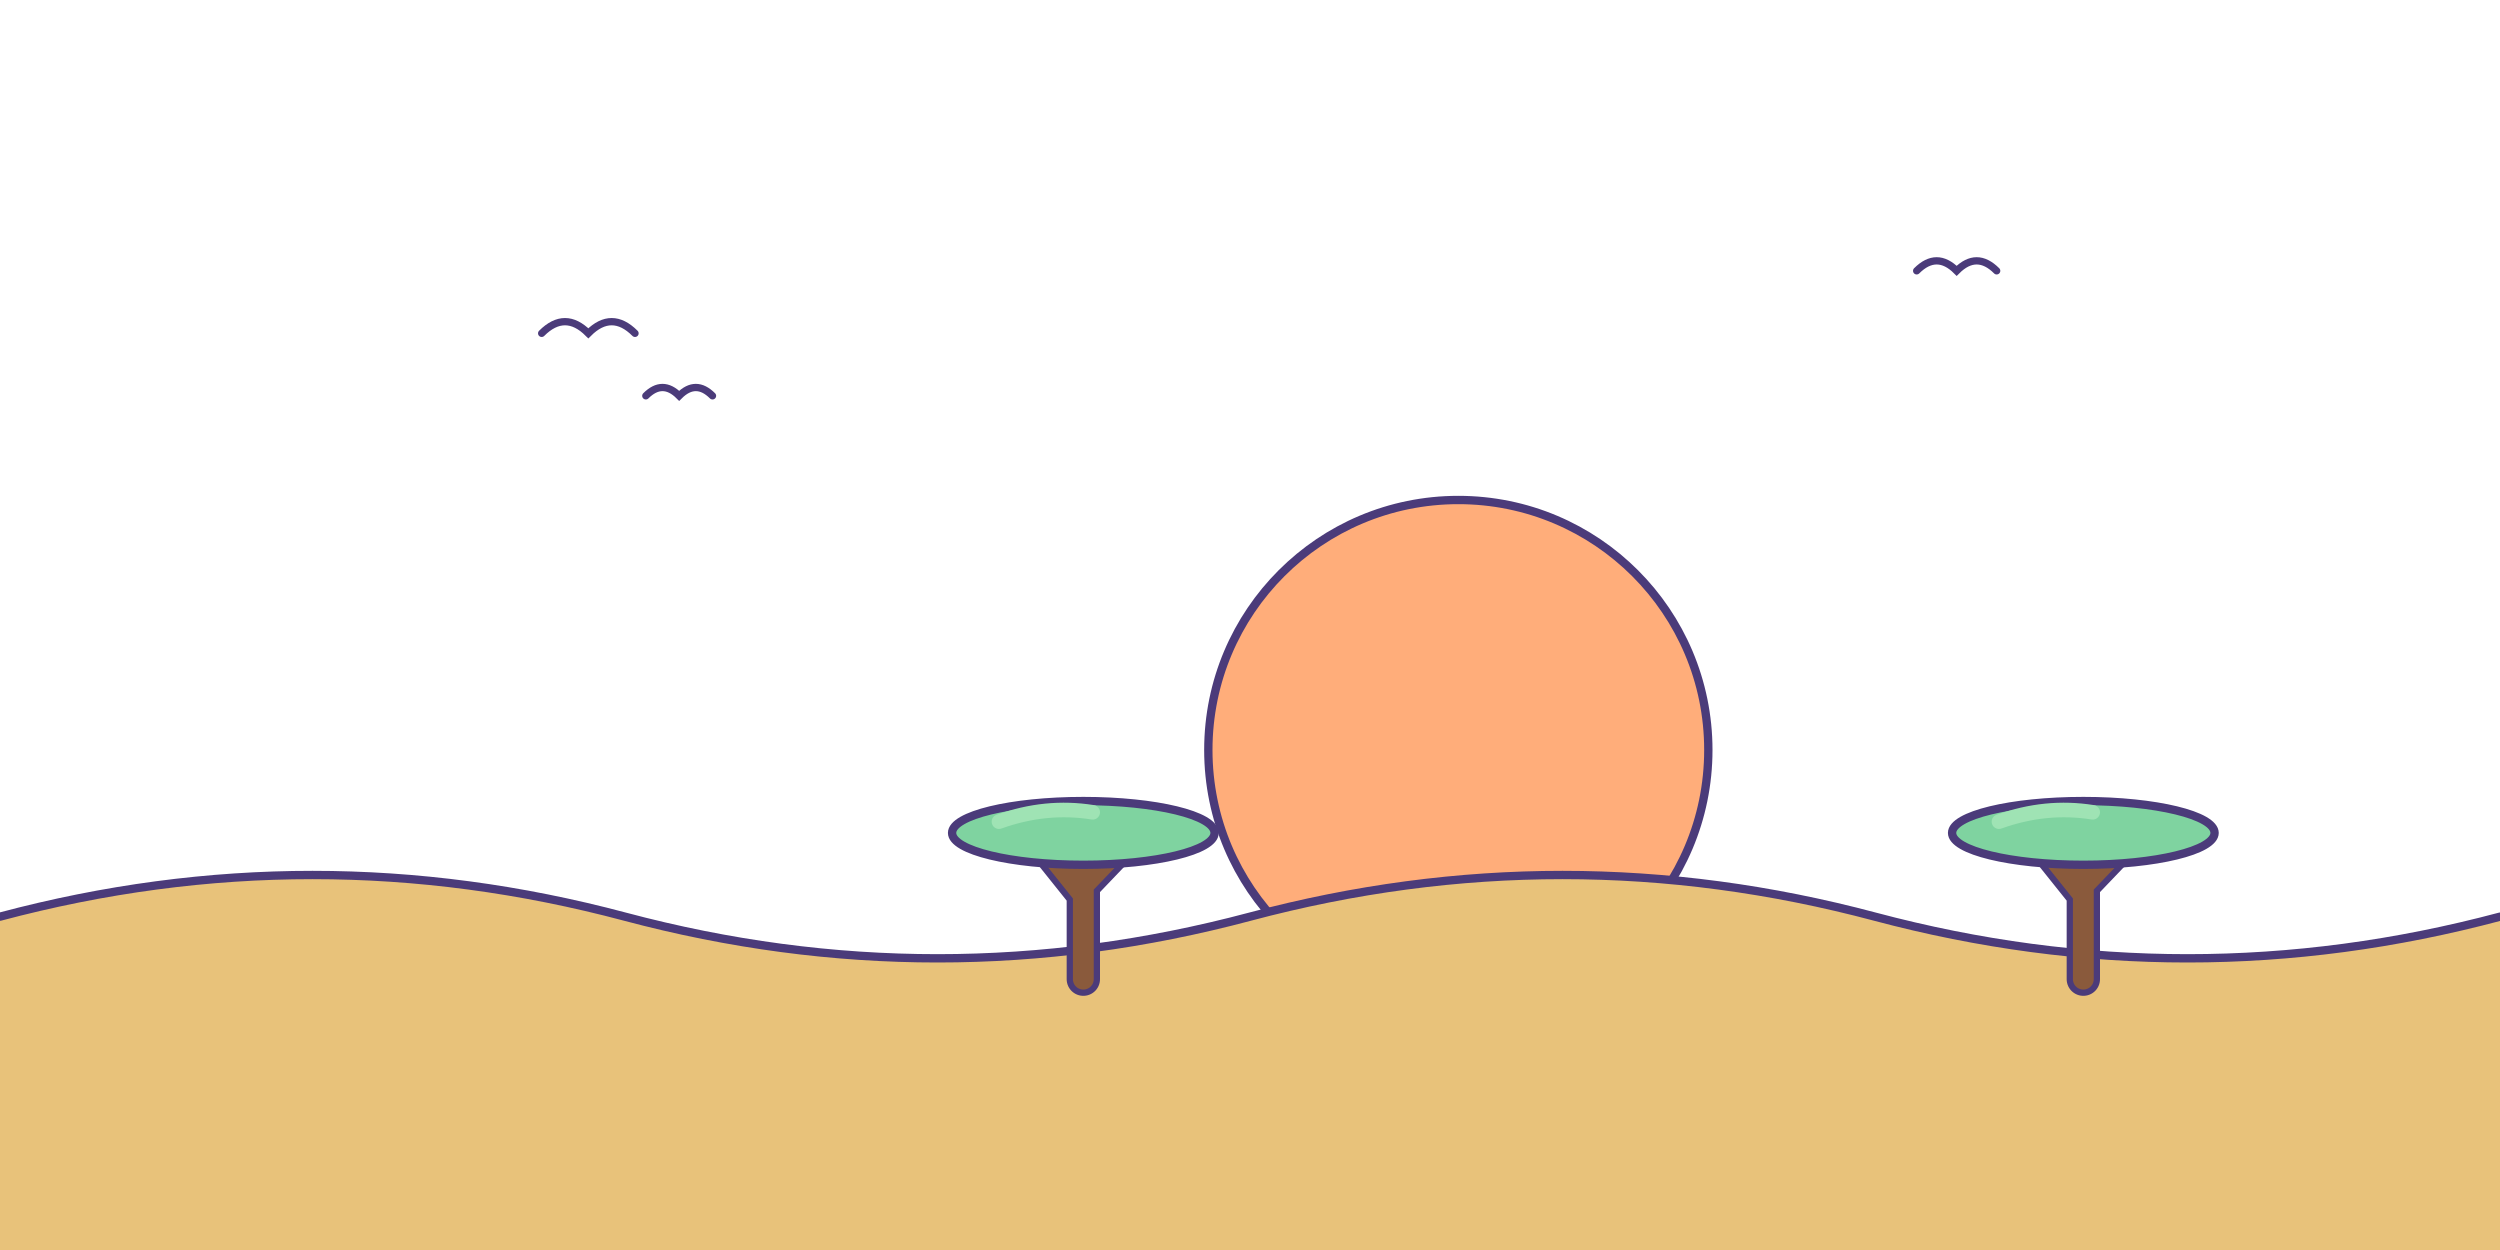
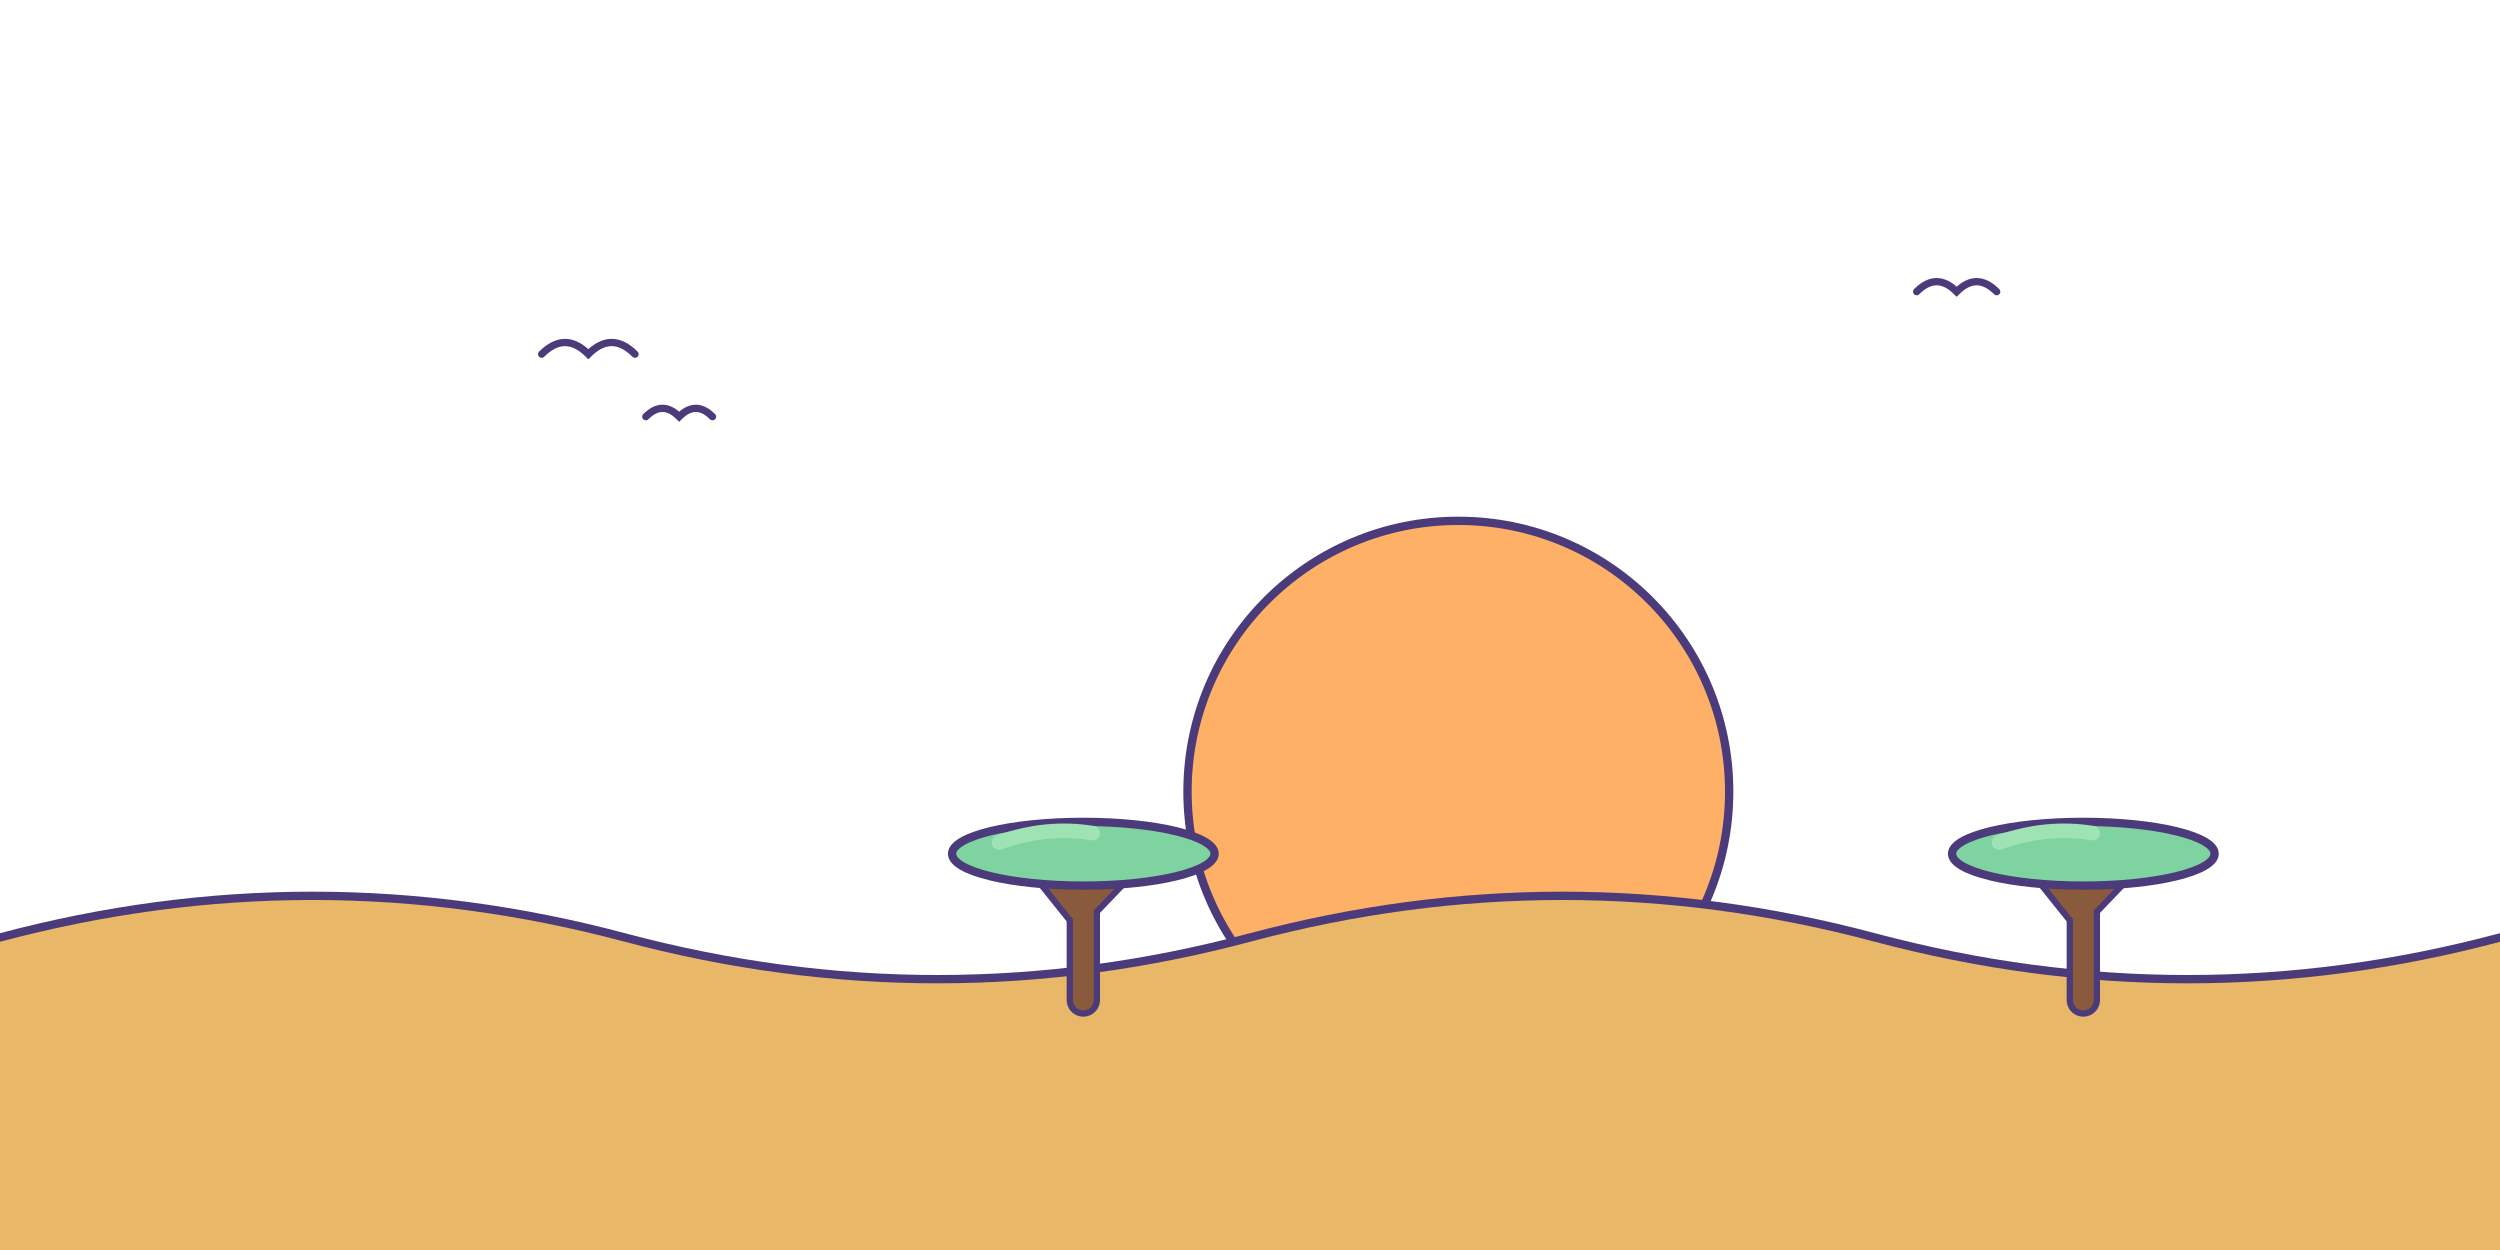
<svg xmlns="http://www.w3.org/2000/svg" viewBox="0 0 1200 600" width="1200" height="600">
-   <circle cx="700" cy="360" r="120" fill="#FFAD7A" stroke="#4B3B7A" stroke-width="4" />
-   <path d="M260 160 q11.2 -11.2 22.4 0 q11.2 -11.2 22.4 0" fill="none" stroke="#4B3B7A" stroke-width="3.5" stroke-linecap="round" />
-   <path d="M310 190 q8 -8 16 0 q8 -8 16 0" fill="none" stroke="#4B3B7A" stroke-width="3.5" stroke-linecap="round" />
-   <path d="M920 130 q9.6 -9.6 19.2 0 q9.6 -9.6 19.2 0" fill="none" stroke="#4B3B7A" stroke-width="3.5" stroke-linecap="round" />
-   <path d="M0 440 Q150.0 400 300.0 440 T600 440 Q750.0 400 900.0 440 T1200 440 V600 H0 Z" fill="#E8C27A" />
-   <path d="M0 440 Q150.0 400 300.0 440 T600 440 Q750.0 400 900.0 440 T1200 440" fill="none" stroke="#4B3B7A" stroke-width="4" stroke-linecap="round" />
-   <g transform="translate(520.0 470.0) scale(0.45)">
+   <defs>
+     <linearGradient id="sky" x1="0" y1="0" x2="0" y2="1">
+       <stop offset="0" stop-color="#F08A4B" stop-opacity="1" />
+       <stop offset="1" stop-color="#FFE9A8" stop-opacity="1" />
+     </linearGradient>
+     <radialGradient id="bloom" cx="0.5" cy="0.5" r="0.5">
+       <stop offset="0" stop-color="#FFFFFF" stop-opacity="0.55" />
+       <stop offset="1" stop-color="#FFFFFF" stop-opacity="0" />
+     </radialGradient>
+     <radialGradient id="acc" cx="0.5" cy="0.5" r="0.5">
+       <stop offset="0" stop-color="#FFD45E" stop-opacity="0.55" />
+       <stop offset="1" stop-color="#FFD45E" stop-opacity="0" />
+     </radialGradient>
+     <radialGradient id="acc2" cx="0.5" cy="0.5" r="0.5">
+       <stop offset="0" stop-color="#FF8A5C" stop-opacity="0.45" />
+       <stop offset="1" stop-color="#FF8A5C" stop-opacity="0" />
+     </radialGradient>
+     <linearGradient id="uplight" x1="0" y1="0" x2="0" y2="1">
+       <stop offset="0" stop-color="#FFD45E" stop-opacity="0" />
+       <stop offset="0.7" stop-color="#FFD45E" stop-opacity="0.18" />
+       <stop offset="1" stop-color="#FFD45E" stop-opacity="0.45" />
+     </linearGradient>
+     <linearGradient id="haze" x1="0" y1="0" x2="0" y2="1">
+       <stop offset="0" stop-color="#FFFFFF" stop-opacity="0" />
+       <stop offset="1" stop-color="#FFFFFF" stop-opacity="0.22" />
+     </linearGradient>
+   </defs>
+   <circle cx="700" cy="380" r="130" fill="#FFB067" stroke="#4B3B7A" stroke-width="4" />
+   <path d="M260 170 q11.2 -11.2 22.4 0 q11.2 -11.2 22.4 0" fill="none" stroke="#4B3B7A" stroke-width="3.5" stroke-linecap="round" />
+   <path d="M310 200 q8 -8 16 0 q8 -8 16 0" fill="none" stroke="#4B3B7A" stroke-width="3.5" stroke-linecap="round" />
+   <path d="M920 140 q9.6 -9.6 19.2 0 q9.6 -9.6 19.2 0" fill="none" stroke="#4B3B7A" stroke-width="3.5" stroke-linecap="round" />
+   <path d="M0 450 Q150.0 410 300.0 450 T600 450 Q750.0 410 900.0 450 T1200 450 V600 H0 Z" fill="#E8B868" />
+   <path d="M0 450 Q150.0 410 300.0 450 T600 450 Q750.0 410 900.0 450 T1200 450" fill="none" stroke="#4B3B7A" stroke-width="4" stroke-linecap="round" />
+   <g transform="translate(520.0 480.0) scale(0.45)">
    <path d="M0 0 V-120 M0 -90 L-40 -140 M0 -100 L44 -146" fill="none" stroke="#4B3B7A" stroke-width="35.56" stroke-linecap="round" />
    <path d="M0 0 V-120 M0 -90 L-40 -140 M0 -100 L44 -146" fill="none" stroke="#8A5A3C" stroke-width="22.22" stroke-linecap="round" />
    <ellipse cx="0" cy="-156" rx="140" ry="34" fill="#7FD3A0" stroke="#4B3B7A" stroke-width="8.89" stroke-linejoin="round" stroke-linecap="round" />
    <path d="M-90 -168 Q-40 -186 10 -178" fill="none" stroke="#9FE3B4" stroke-width="15.56" stroke-linecap="round" />
  </g>
-   <g transform="translate(1000.0 470.0) scale(0.45)">
+   <g transform="translate(1000.0 480.0) scale(0.45)">
    <path d="M0 0 V-120 M0 -90 L-40 -140 M0 -100 L44 -146" fill="none" stroke="#4B3B7A" stroke-width="35.56" stroke-linecap="round" />
    <path d="M0 0 V-120 M0 -90 L-40 -140 M0 -100 L44 -146" fill="none" stroke="#8A5A3C" stroke-width="22.22" stroke-linecap="round" />
    <ellipse cx="0" cy="-156" rx="140" ry="34" fill="#7FD3A0" stroke="#4B3B7A" stroke-width="8.89" stroke-linejoin="round" stroke-linecap="round" />
    <path d="M-90 -168 Q-40 -186 10 -178" fill="none" stroke="#9FE3B4" stroke-width="15.56" stroke-linecap="round" />
  </g>
</svg>
